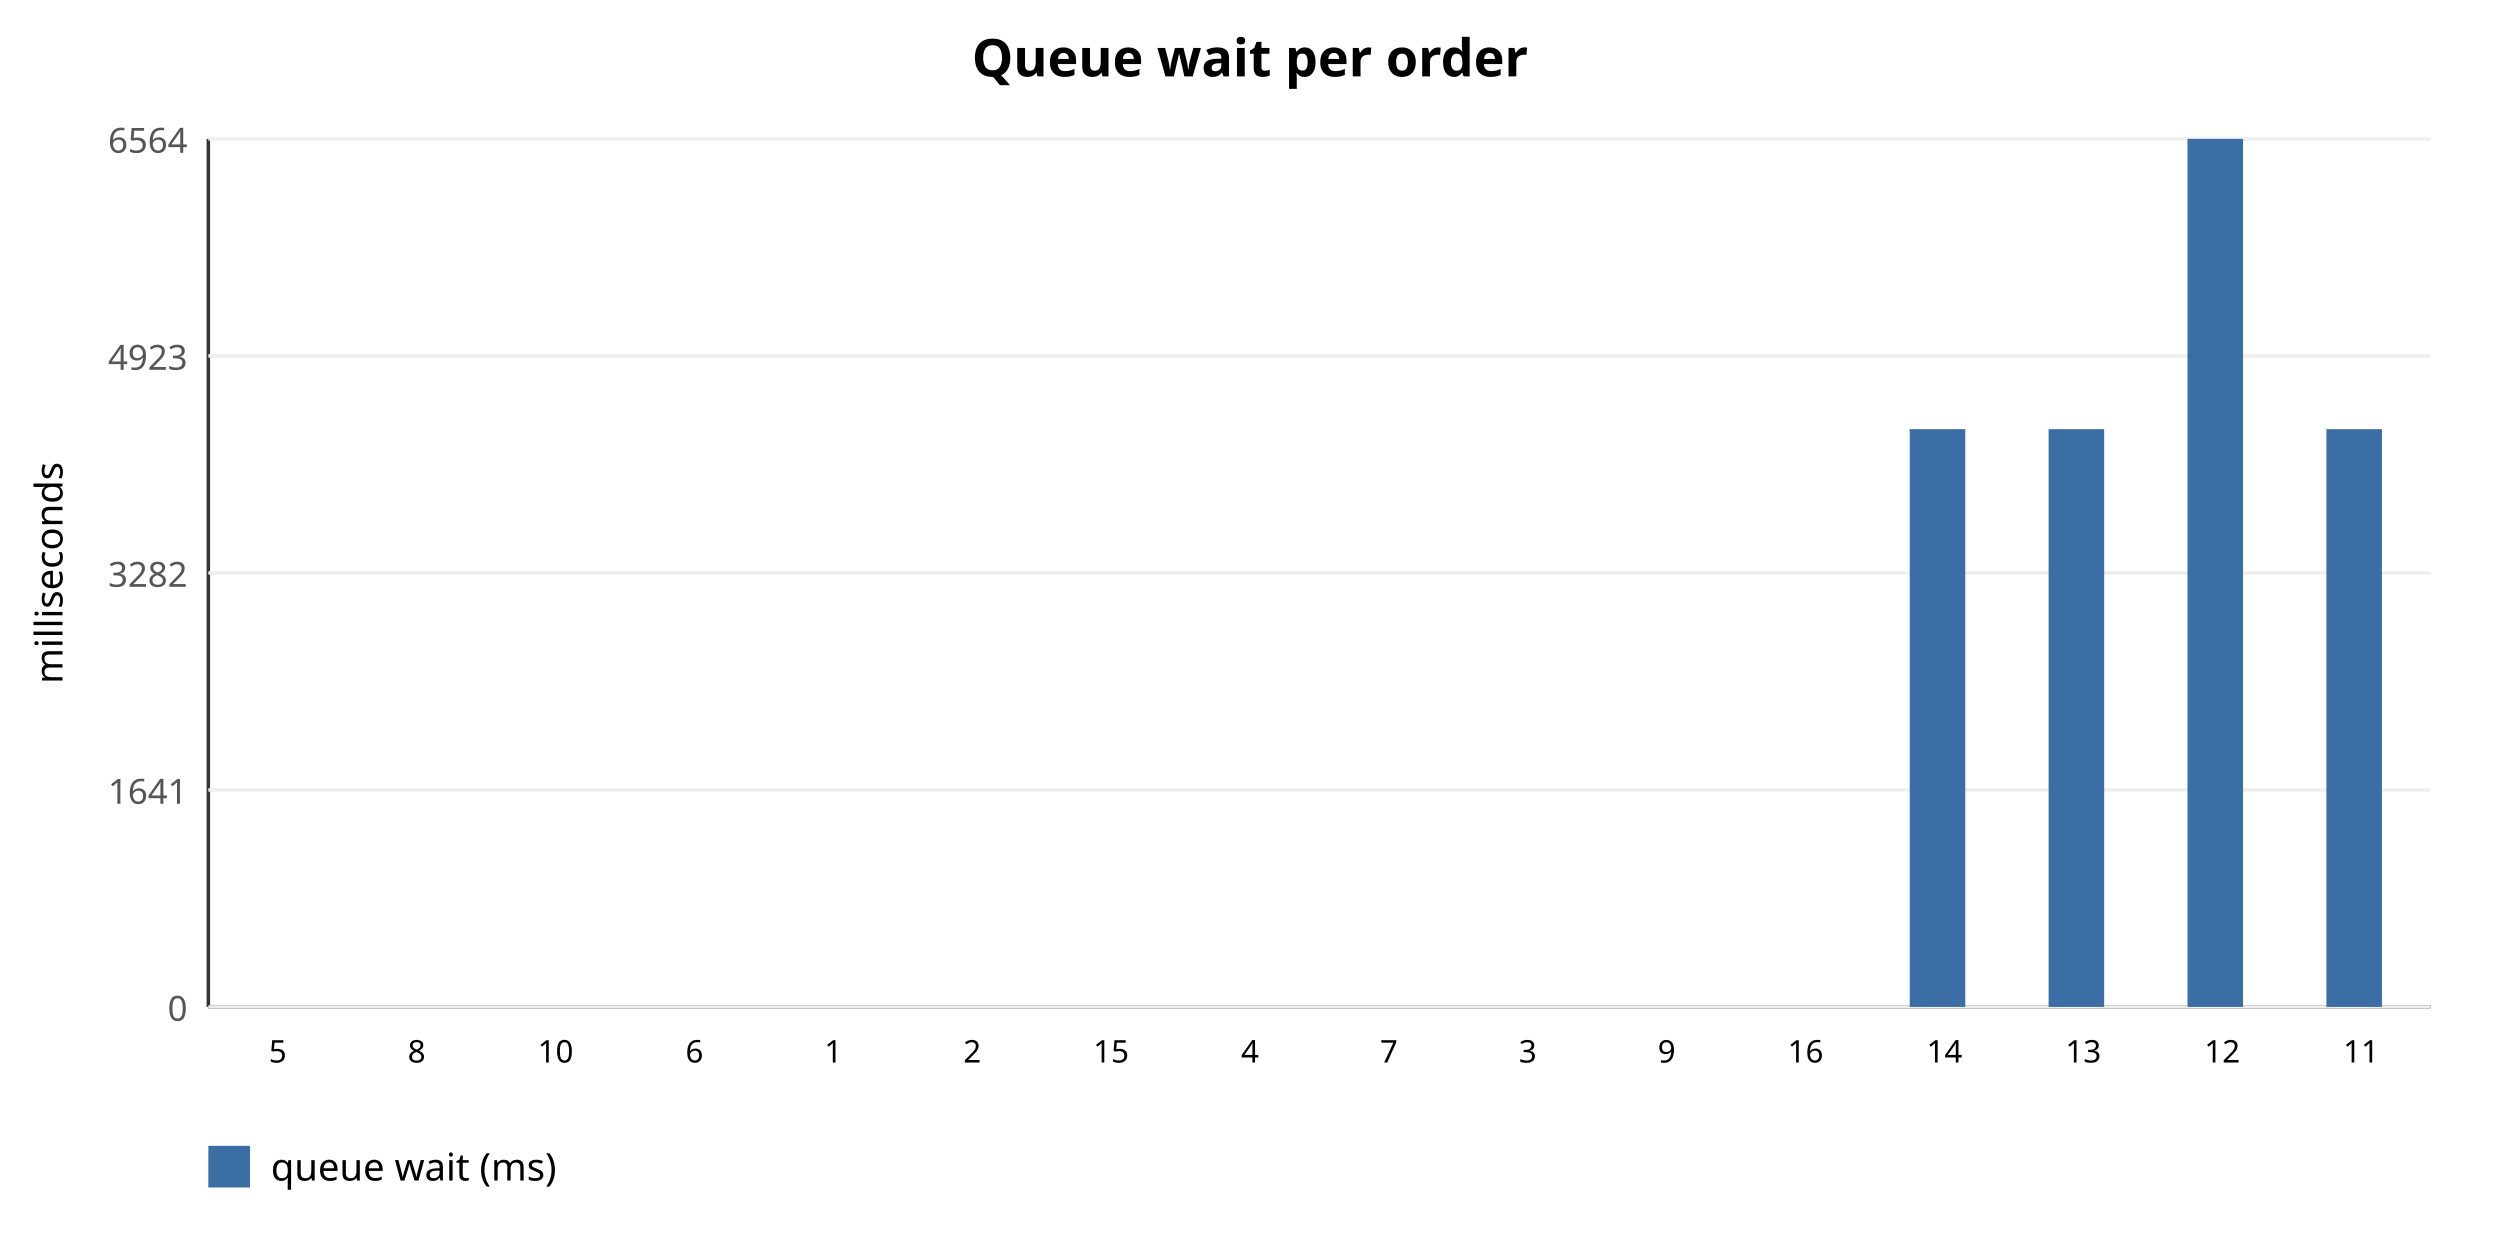
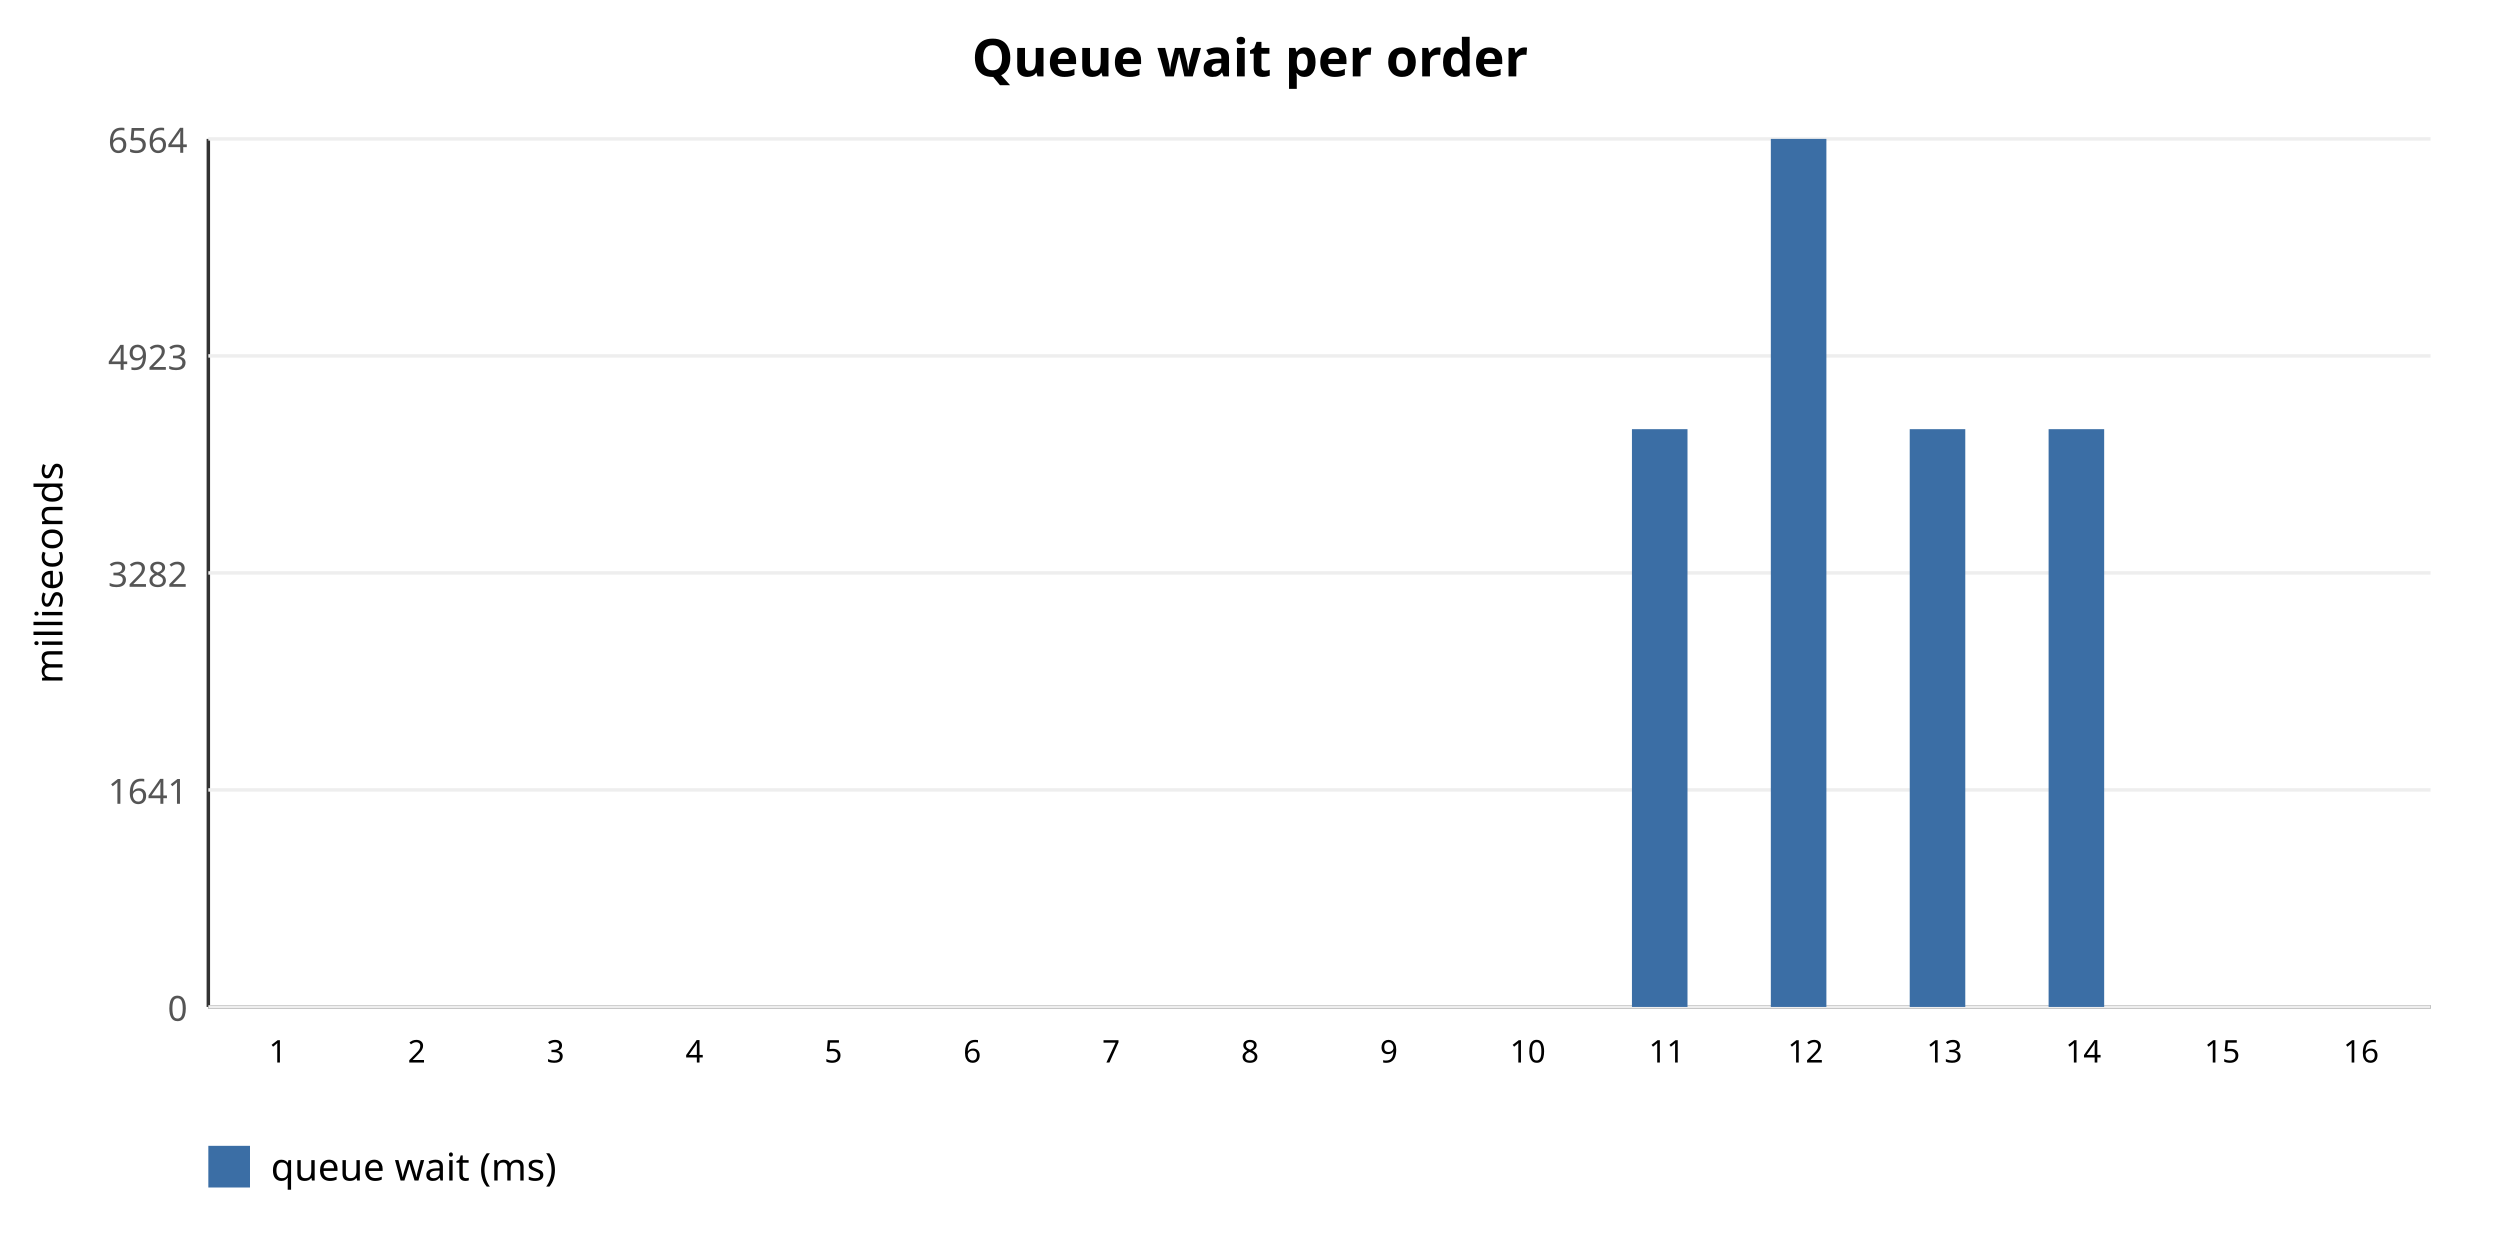
<svg xmlns="http://www.w3.org/2000/svg" width="720" height="360">
  <rect width="720" height="360" fill="white" />
  <text x="360.0" y="22" text-anchor="middle" font-family="sans-serif" font-size="15" font-weight="bold">Queue wait per order</text>
  <line x1="60" y1="40" x2="60" y2="290" stroke="#333" />
  <line x1="60" y1="290" x2="700" y2="290" stroke="#333" />
  <line x1="60" y1="40.0" x2="700" y2="40.0" stroke="#eee" />
  <text x="54" y="44.0" text-anchor="end" font-family="sans-serif" font-size="10" fill="#555">6564</text>
  <line x1="60" y1="102.5" x2="700" y2="102.5" stroke="#eee" />
  <text x="54" y="106.5" text-anchor="end" font-family="sans-serif" font-size="10" fill="#555">4923</text>
  <line x1="60" y1="165.0" x2="700" y2="165.0" stroke="#eee" />
  <text x="54" y="169.0" text-anchor="end" font-family="sans-serif" font-size="10" fill="#555">3282</text>
  <line x1="60" y1="227.5" x2="700" y2="227.5" stroke="#eee" />
  <text x="54" y="231.5" text-anchor="end" font-family="sans-serif" font-size="10" fill="#555">1641</text>
  <line x1="60" y1="290.0" x2="700" y2="290.0" stroke="#eee" />
  <text x="54" y="294.0" text-anchor="end" font-family="sans-serif" font-size="10" fill="#555">0</text>
  <rect x="70.0" y="290.0" width="16.0" height="0.0" fill="#3b6ea5" />
-   <text x="80.0" y="306" text-anchor="middle" font-family="sans-serif" font-size="9">5</text>
+   <text x="80.0" y="306" text-anchor="middle" font-family="sans-serif" font-size="9">1</text>
  <rect x="110.0" y="290.0" width="16.0" height="0.0" fill="#3b6ea5" />
-   <text x="120.0" y="306" text-anchor="middle" font-family="sans-serif" font-size="9">8</text>
+   <text x="120.0" y="306" text-anchor="middle" font-family="sans-serif" font-size="9">2</text>
  <rect x="150.0" y="290.0" width="16.0" height="0.0" fill="#3b6ea5" />
-   <text x="160.0" y="306" text-anchor="middle" font-family="sans-serif" font-size="9">10</text>
+   <text x="160.0" y="306" text-anchor="middle" font-family="sans-serif" font-size="9">3</text>
  <rect x="190.0" y="290.0" width="16.0" height="0.0" fill="#3b6ea5" />
-   <text x="200.0" y="306" text-anchor="middle" font-family="sans-serif" font-size="9">6</text>
+   <text x="200.0" y="306" text-anchor="middle" font-family="sans-serif" font-size="9">4</text>
  <rect x="230.0" y="290.0" width="16.0" height="0.0" fill="#3b6ea5" />
-   <text x="240.0" y="306" text-anchor="middle" font-family="sans-serif" font-size="9">1</text>
+   <text x="240.0" y="306" text-anchor="middle" font-family="sans-serif" font-size="9">5</text>
  <rect x="270.0" y="290.0" width="16.0" height="0.0" fill="#3b6ea5" />
-   <text x="280.0" y="306" text-anchor="middle" font-family="sans-serif" font-size="9">2</text>
+   <text x="280.0" y="306" text-anchor="middle" font-family="sans-serif" font-size="9">6</text>
  <rect x="310.0" y="290.0" width="16.0" height="0.0" fill="#3b6ea5" />
-   <text x="320.0" y="306" text-anchor="middle" font-family="sans-serif" font-size="9">15</text>
+   <text x="320.0" y="306" text-anchor="middle" font-family="sans-serif" font-size="9">7</text>
  <rect x="350.0" y="290.0" width="16.0" height="0.0" fill="#3b6ea5" />
-   <text x="360.0" y="306" text-anchor="middle" font-family="sans-serif" font-size="9">4</text>
+   <text x="360.0" y="306" text-anchor="middle" font-family="sans-serif" font-size="9">8</text>
  <rect x="390.0" y="290.0" width="16.0" height="0.0" fill="#3b6ea5" />
-   <text x="400.0" y="306" text-anchor="middle" font-family="sans-serif" font-size="9">7</text>
+   <text x="400.0" y="306" text-anchor="middle" font-family="sans-serif" font-size="9">9</text>
  <rect x="430.0" y="290.0" width="16.0" height="0.0" fill="#3b6ea5" />
-   <text x="440.0" y="306" text-anchor="middle" font-family="sans-serif" font-size="9">3</text>
-   <rect x="470.0" y="290.0" width="16.0" height="0.0" fill="#3b6ea5" />
-   <text x="480.0" y="306" text-anchor="middle" font-family="sans-serif" font-size="9">9</text>
-   <rect x="510.0" y="290.0" width="16.0" height="0.0" fill="#3b6ea5" />
-   <text x="520.0" y="306" text-anchor="middle" font-family="sans-serif" font-size="9">16</text>
+   <text x="440.0" y="306" text-anchor="middle" font-family="sans-serif" font-size="9">10</text>
+   <rect x="470.0" y="123.6" width="16.0" height="166.4" fill="#3b6ea5" />
+   <text x="480.0" y="306" text-anchor="middle" font-family="sans-serif" font-size="9">11</text>
+   <rect x="510.0" y="40.0" width="16.0" height="250.0" fill="#3b6ea5" />
+   <text x="520.0" y="306" text-anchor="middle" font-family="sans-serif" font-size="9">12</text>
  <rect x="550.0" y="123.6" width="16.0" height="166.4" fill="#3b6ea5" />
-   <text x="560.0" y="306" text-anchor="middle" font-family="sans-serif" font-size="9">14</text>
+   <text x="560.0" y="306" text-anchor="middle" font-family="sans-serif" font-size="9">13</text>
  <rect x="590.0" y="123.6" width="16.0" height="166.4" fill="#3b6ea5" />
-   <text x="600.0" y="306" text-anchor="middle" font-family="sans-serif" font-size="9">13</text>
-   <rect x="630.0" y="40.0" width="16.0" height="250.0" fill="#3b6ea5" />
-   <text x="640.0" y="306" text-anchor="middle" font-family="sans-serif" font-size="9">12</text>
-   <rect x="670.0" y="123.6" width="16.0" height="166.4" fill="#3b6ea5" />
-   <text x="680.0" y="306" text-anchor="middle" font-family="sans-serif" font-size="9">11</text>
+   <text x="600.0" y="306" text-anchor="middle" font-family="sans-serif" font-size="9">14</text>
+   <rect x="630.0" y="290.0" width="16.0" height="0.0" fill="#3b6ea5" />
+   <text x="640.0" y="306" text-anchor="middle" font-family="sans-serif" font-size="9">15</text>
+   <rect x="670.0" y="290.0" width="16.0" height="0.0" fill="#3b6ea5" />
+   <text x="680.0" y="306" text-anchor="middle" font-family="sans-serif" font-size="9">16</text>
  <rect x="60" y="330" width="12" height="12" fill="#3b6ea5" />
  <text x="78" y="340" font-family="sans-serif" font-size="11">queue wait (ms)</text>
  <text x="18" y="165.0" transform="rotate(-90 18 165.0)" text-anchor="middle" font-family="sans-serif" font-size="11">milliseconds</text>
</svg>
